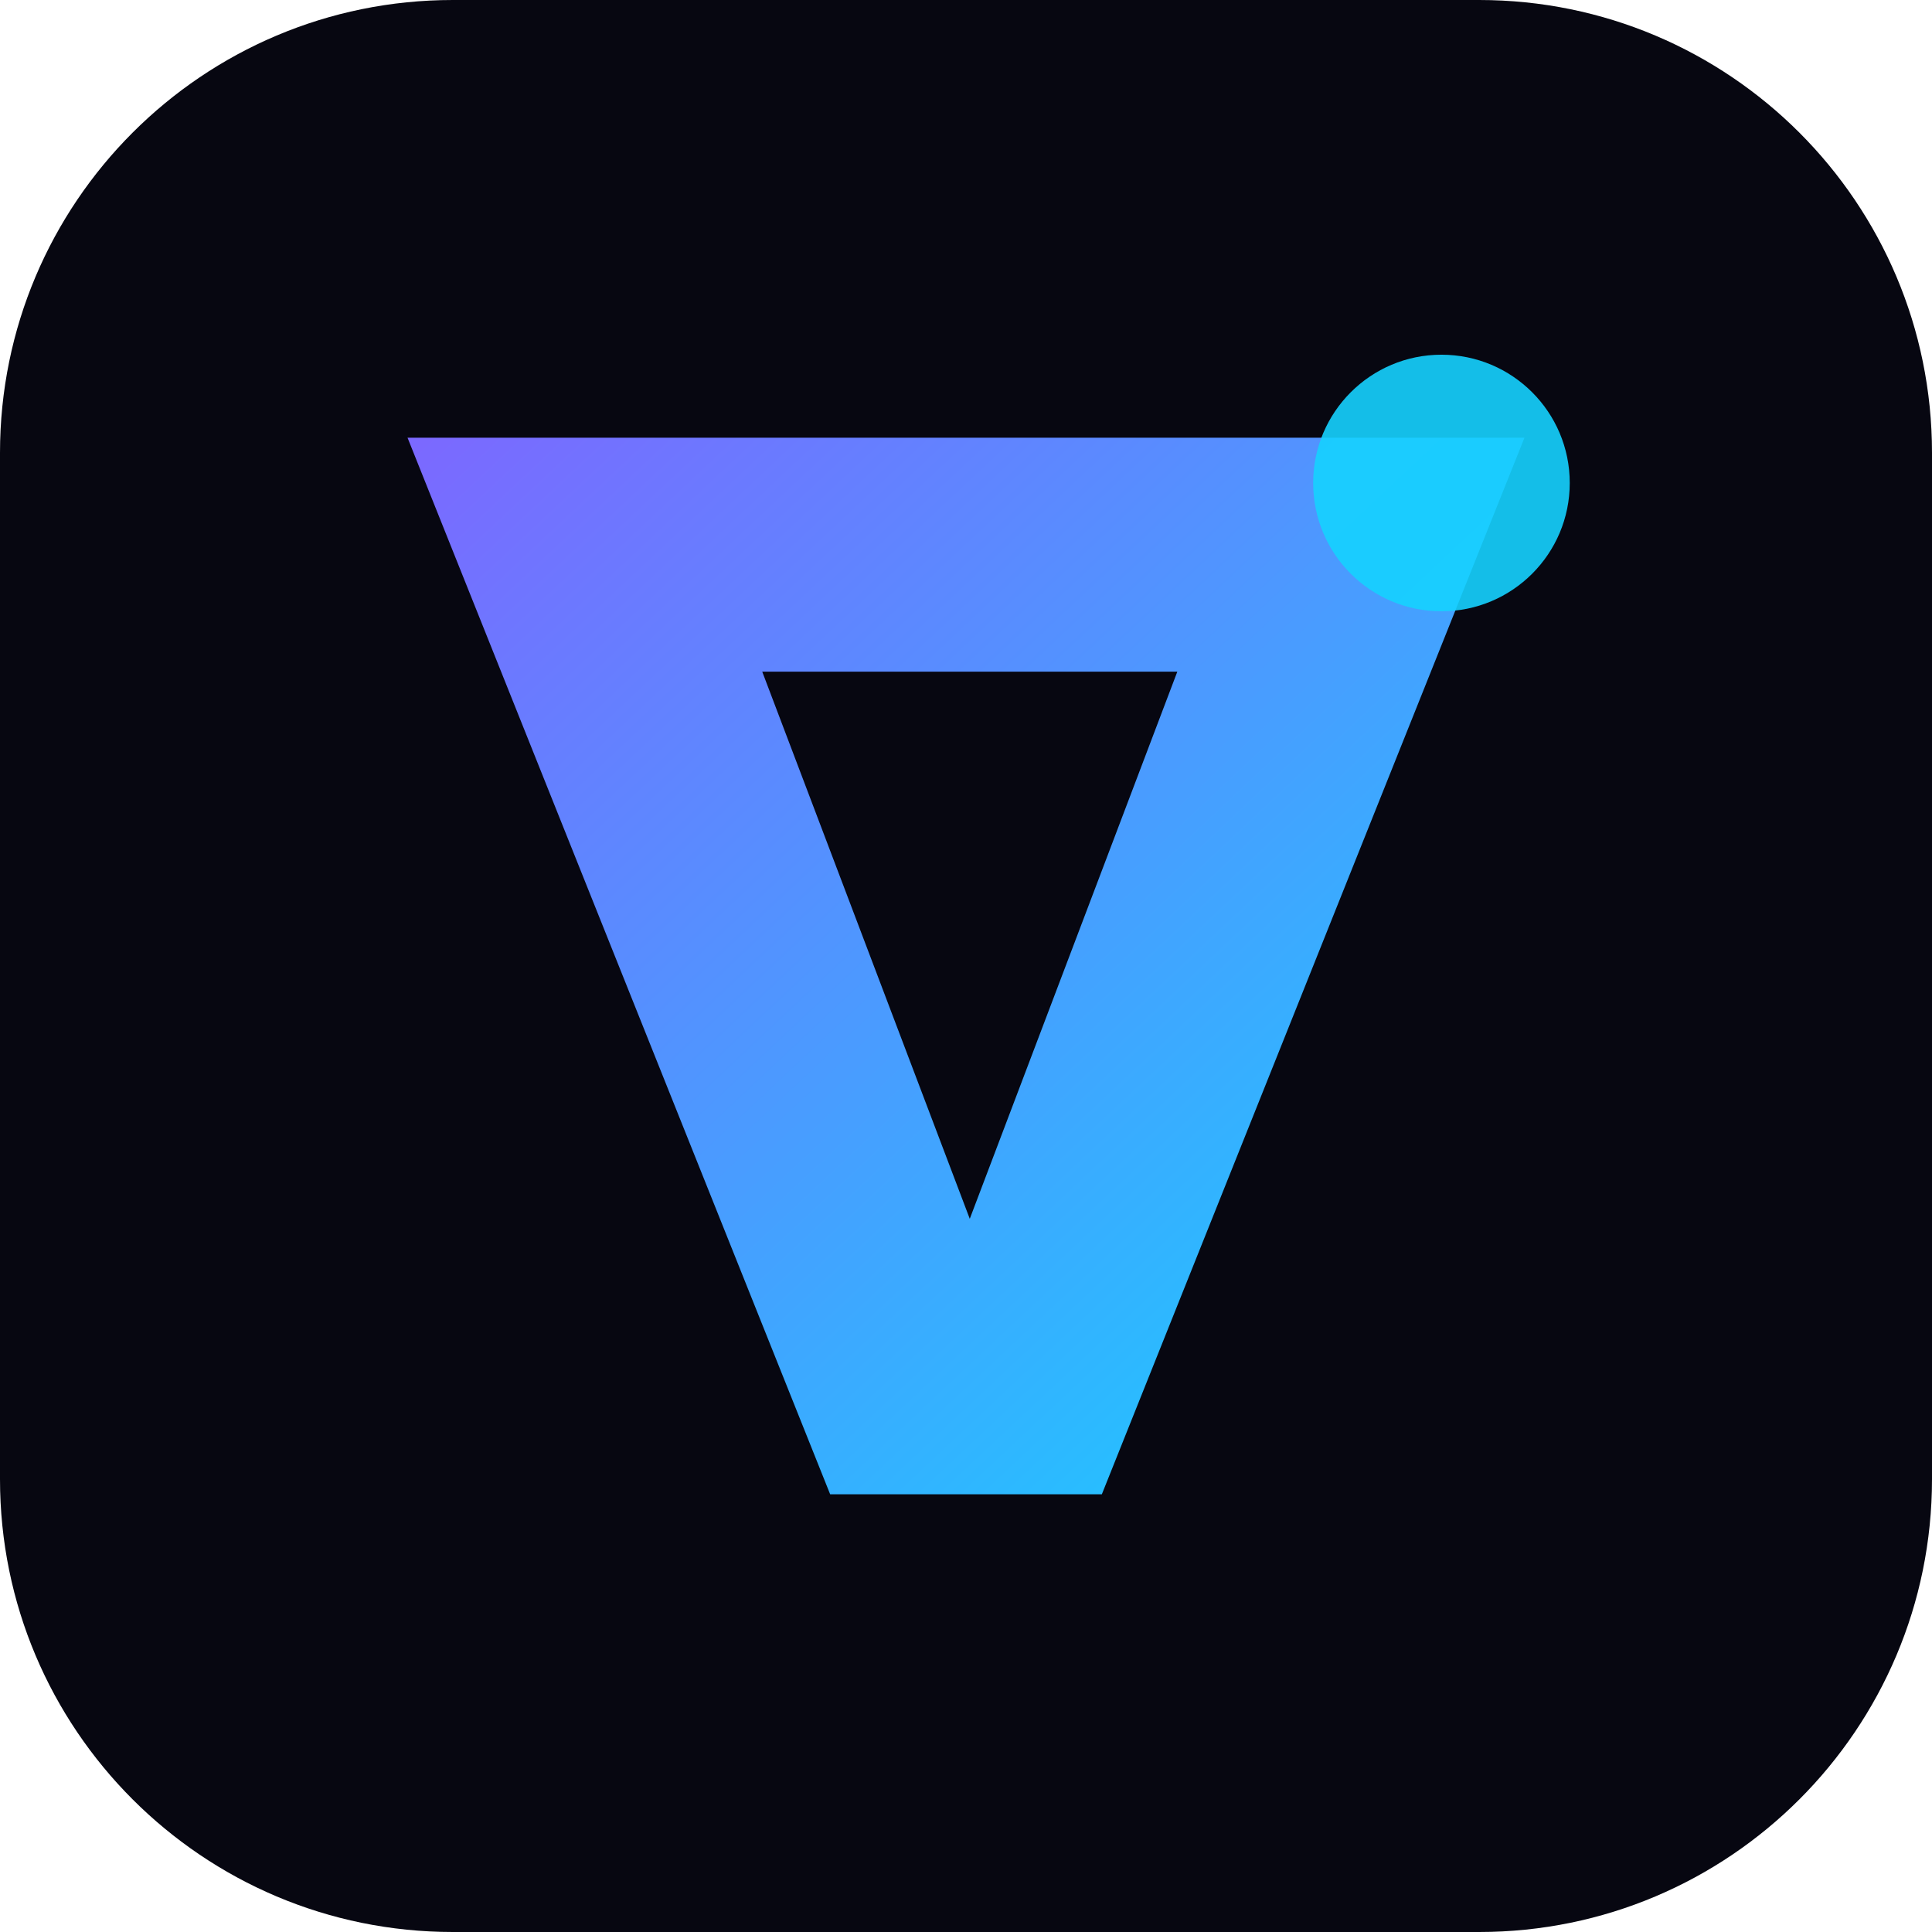
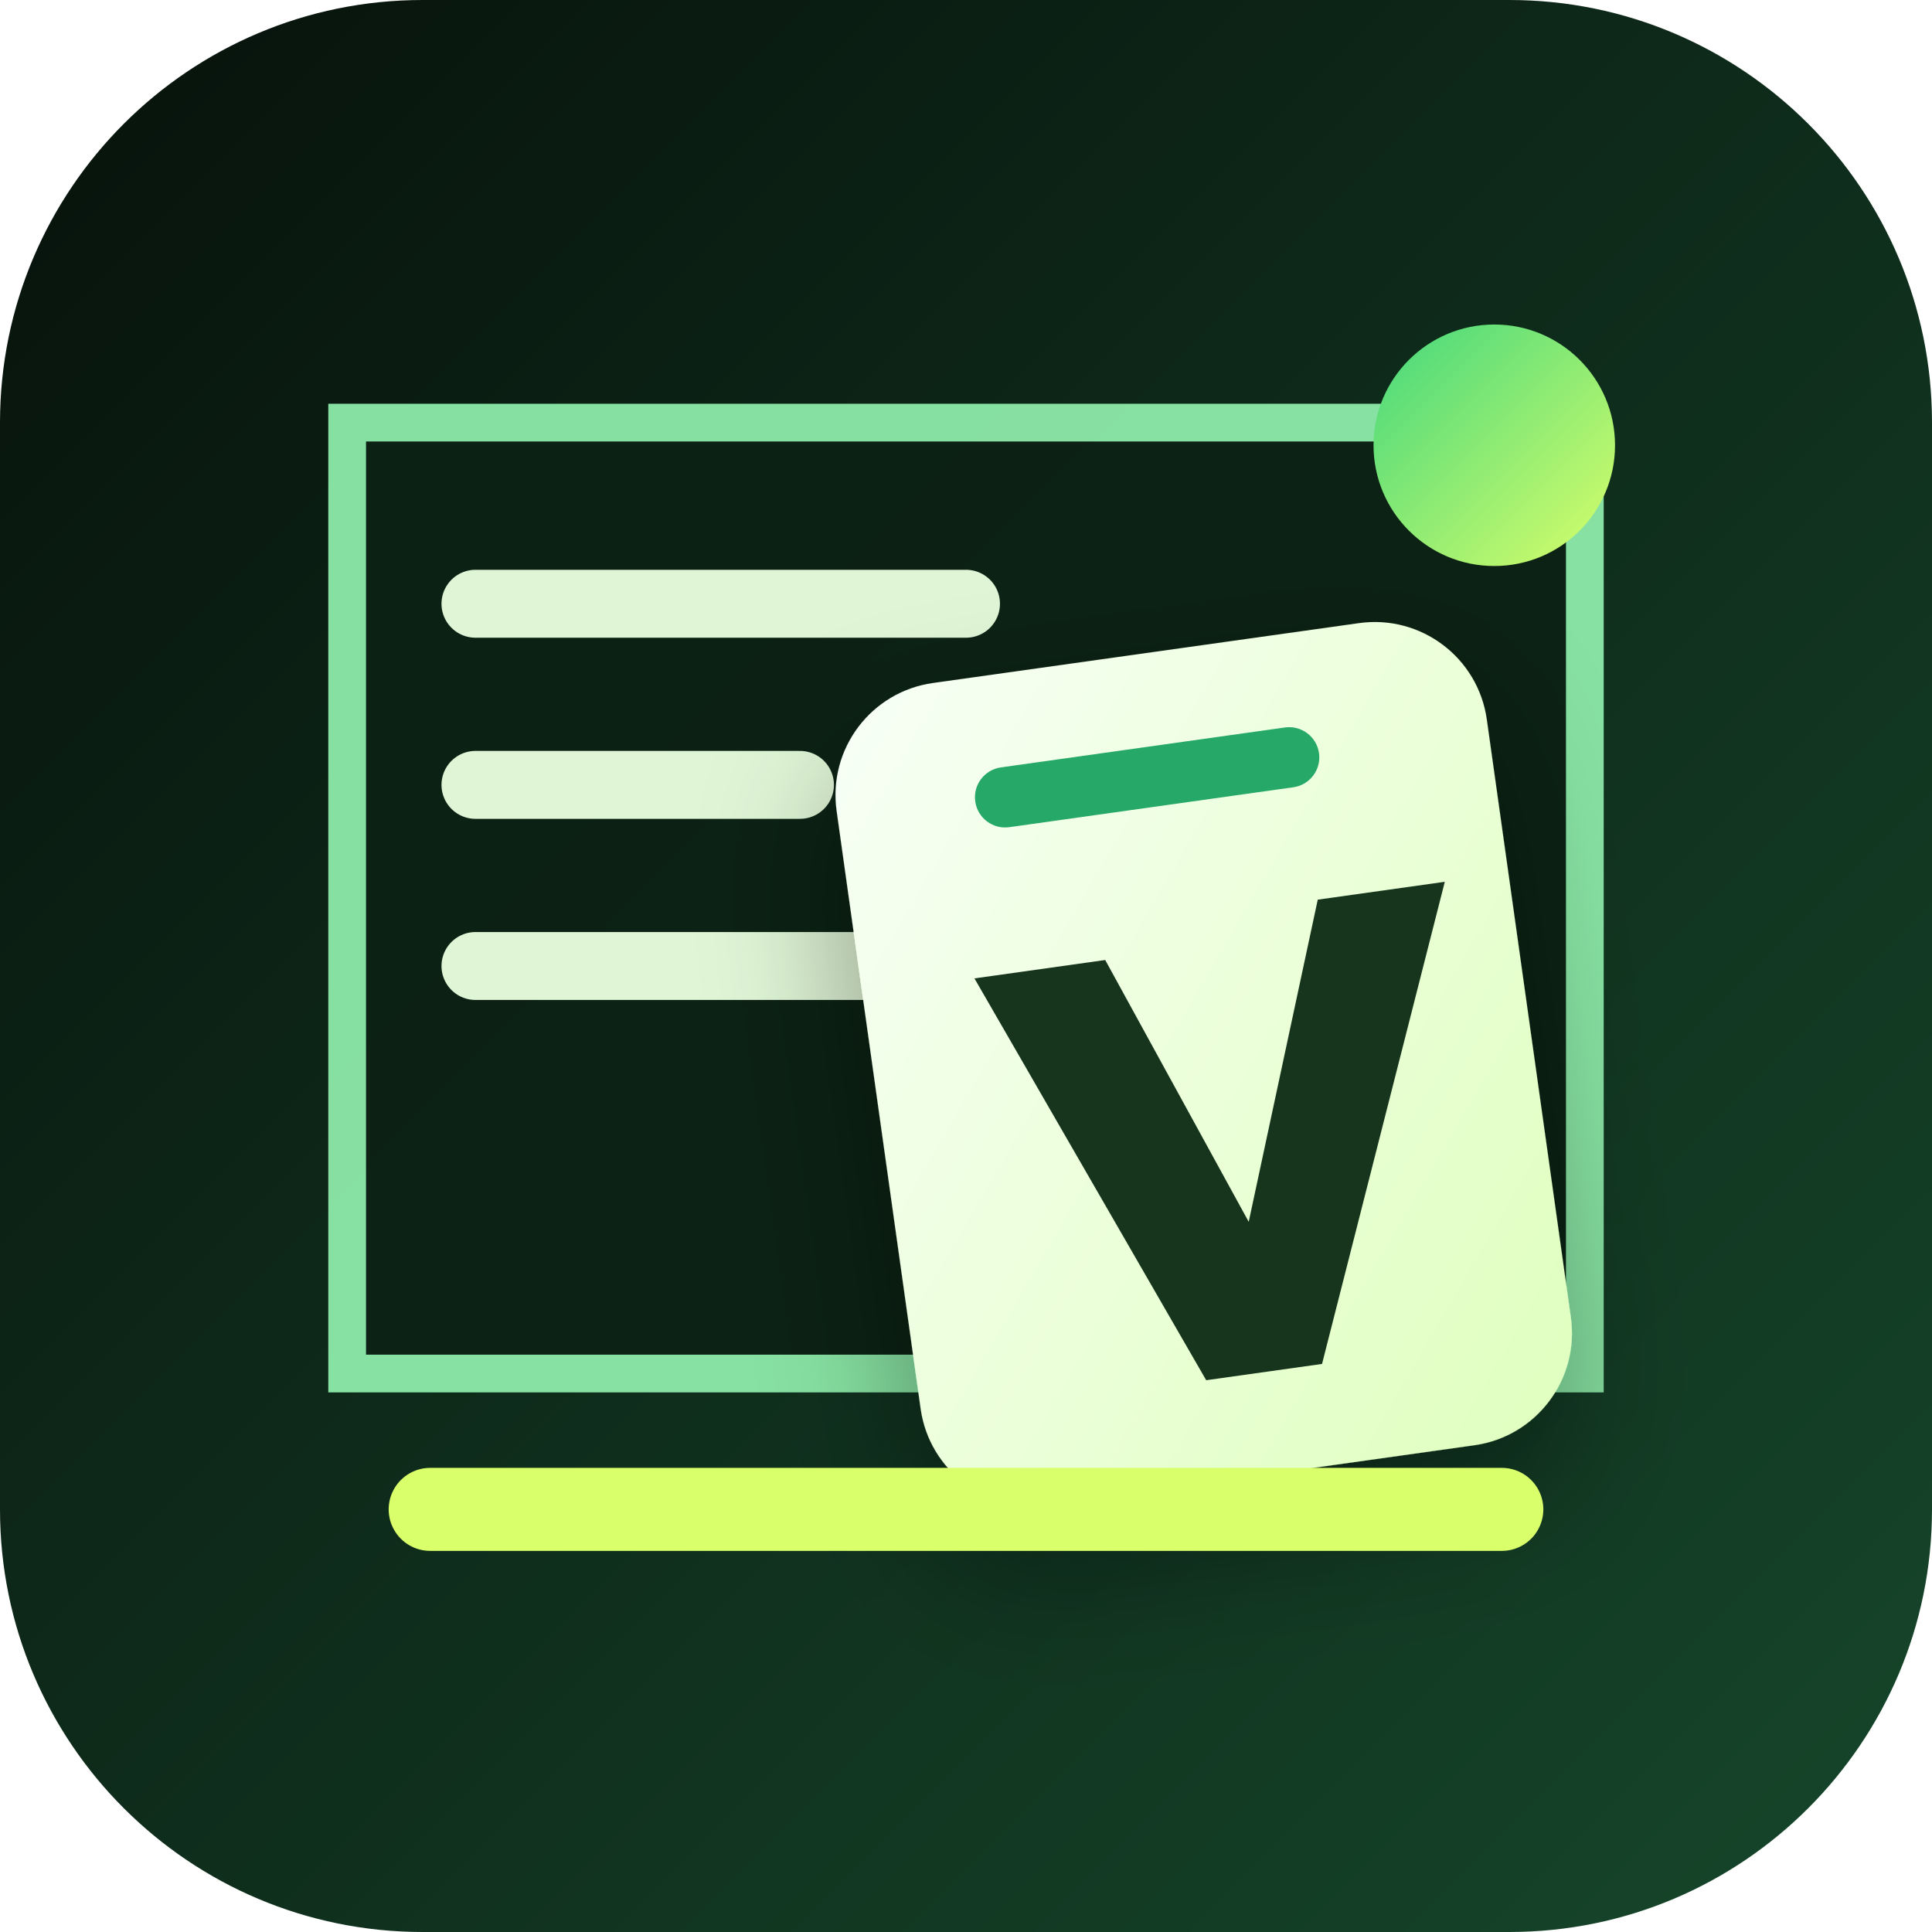
- <svg xmlns="http://www.w3.org/2000/svg" viewBox="0 0 512 512">
+ <svg xmlns="http://www.w3.org/2000/svg" viewBox="0 0 512 512" role="img" aria-label="Vocabulato flashcard icon">
  <defs>
-     <linearGradient id="g" x1="0" x2="1" y1="0" y2="1">
-       <stop stop-color="#7c68ff" />
-       <stop offset="1" stop-color="#15d1ff" />
+     <linearGradient id="board" x1="0" y1="0" x2="1" y2="1">
+       <stop offset="0" stop-color="#07110b" />
+       <stop offset="1" stop-color="#16472b" />
    </linearGradient>
+     <linearGradient id="card" x1="0" y1="0" x2="1" y2="1">
+       <stop offset="0" stop-color="#f8fff7" />
+       <stop offset="1" stop-color="#dfffbd" />
+     </linearGradient>
+     <linearGradient id="accent" x1="0" y1="0" x2="1" y2="1">
+       <stop offset="0" stop-color="#42d77d" />
+       <stop offset="1" stop-color="#d9ff6a" />
+     </linearGradient>
+     <filter id="shadow" x="-20%" y="-20%" width="140%" height="140%">
+       <feDropShadow dx="0" dy="18" stdDeviation="18" flood-color="#000" flood-opacity=".35" />
+     </filter>
  </defs>
-   <rect width="512" height="512" rx="120" fill="#070711" />
-   <path d="M108 116h296L292 396h-72L108 116Zm94 62 55 145 55-145h-110Z" fill="url(#g)" />
-   <circle cx="382" cy="128" r="34" fill="#15d1ff" opacity=".9" />
+   <rect width="512" height="512" rx="112" fill="url(#board)" />
+   <path d="M92 112h328v252H92z" rx="26" fill="#0b2114" stroke="#8be8a8" stroke-width="10" opacity=".96" />
+   <path d="M126 160h130M126 208h86M126 256h150" stroke="#eaffdf" stroke-width="18" stroke-linecap="round" opacity=".95" />
+   <g filter="url(#shadow)">
+     <rect x="232" y="172" width="174" height="220" rx="30" fill="url(#card)" transform="rotate(-8 319 282)" />
+     <rect x="258" y="198" width="92" height="16" rx="8" fill="#0f9f5a" transform="rotate(-8 304 206)" opacity=".9" />
+     <path d="M300 250l28 74 30-82h34l-50 122h-31l-46-114h35z" fill="#17351f" transform="rotate(-8 328 303)" />
+   </g>
+   <circle cx="396" cy="118" r="32" fill="url(#accent)" />
+   <path d="M114 400h284" stroke="#d9ff6a" stroke-width="22" stroke-linecap="round" />
</svg>
